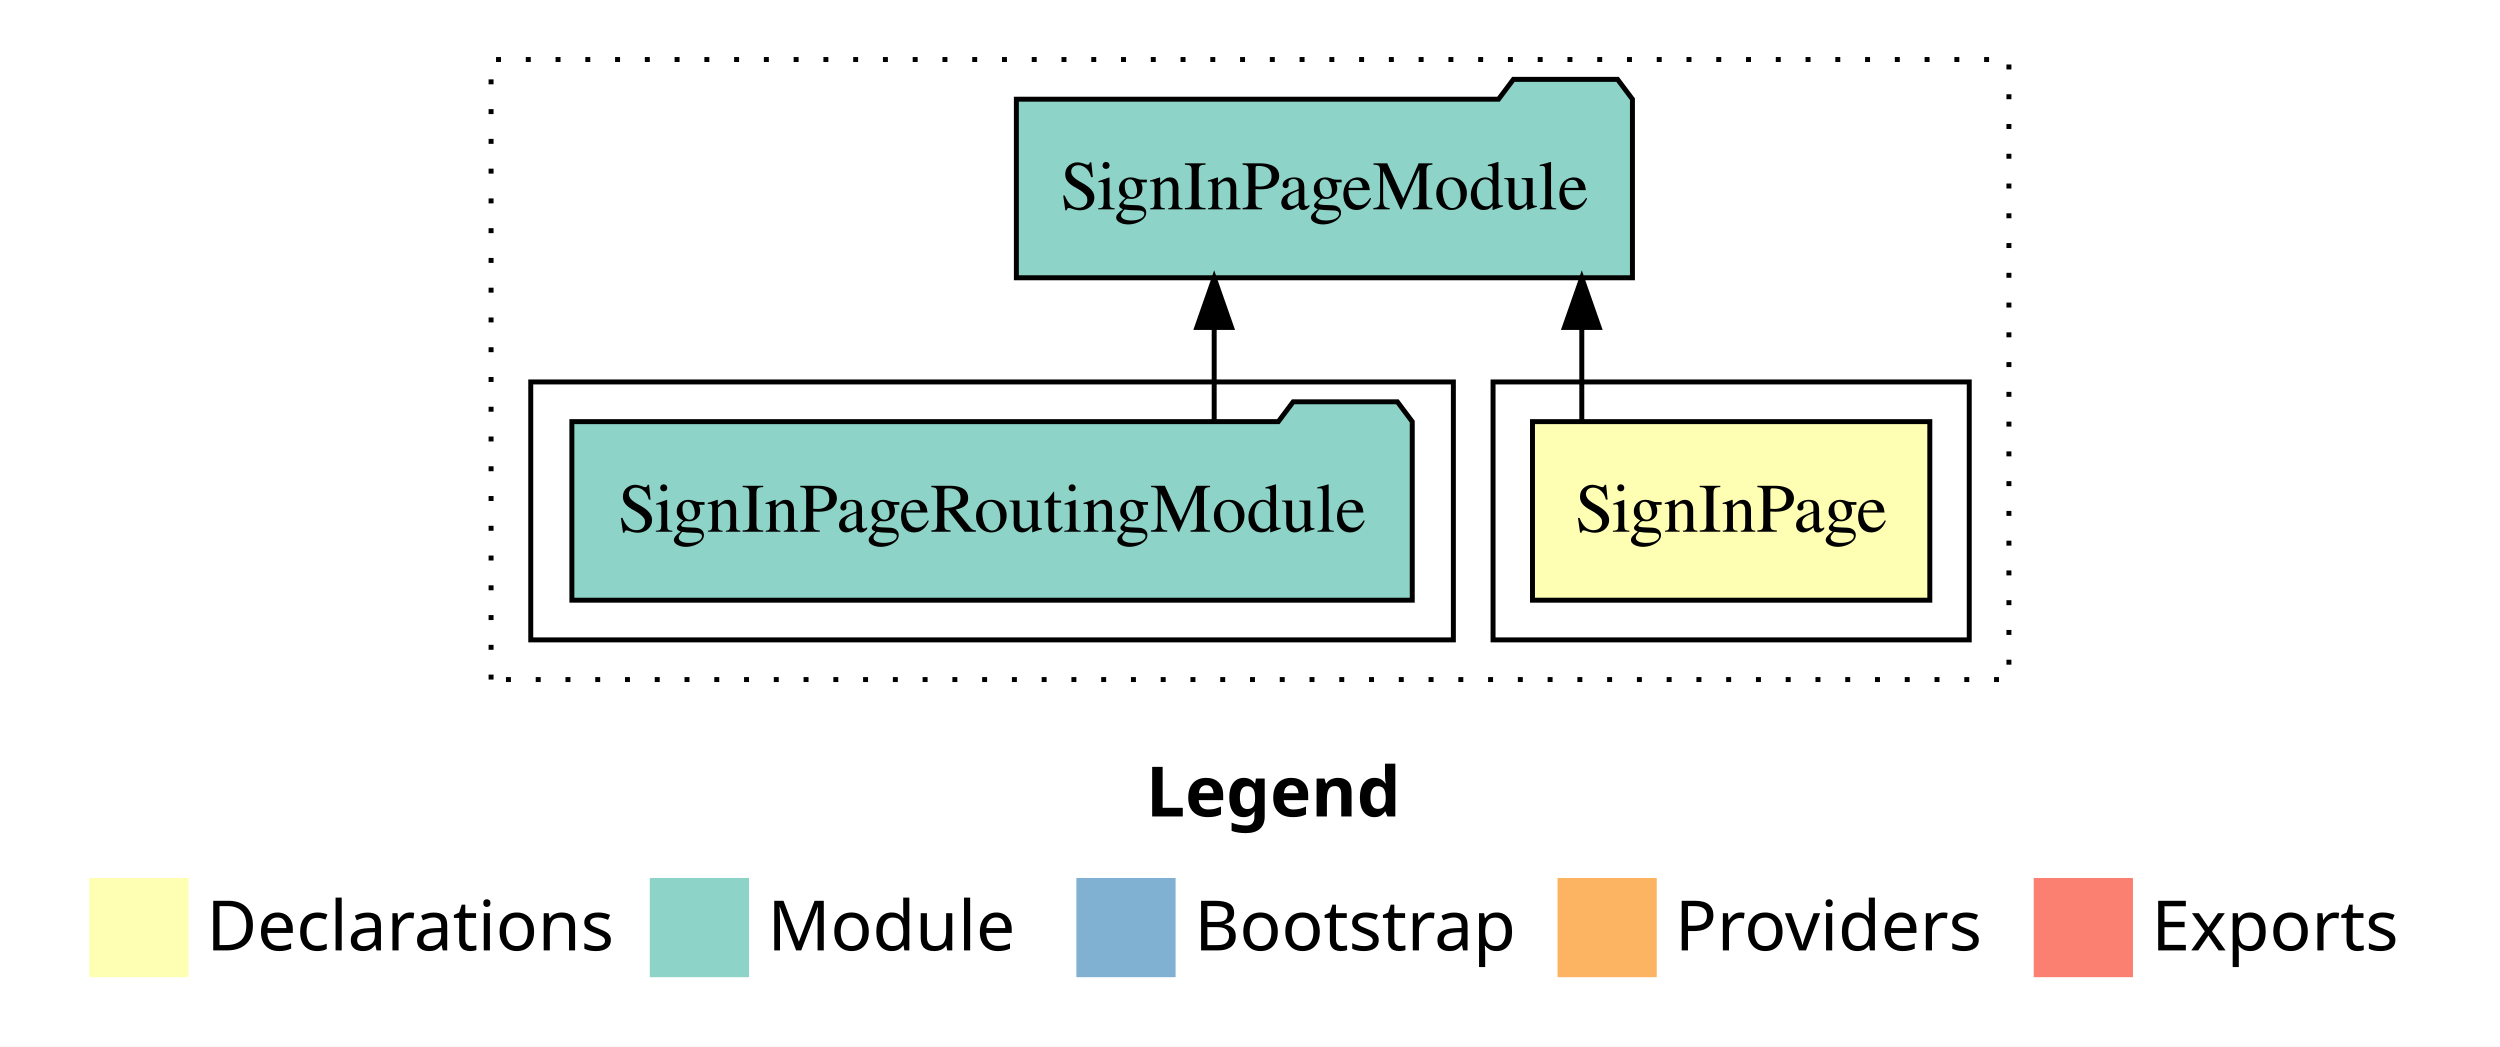
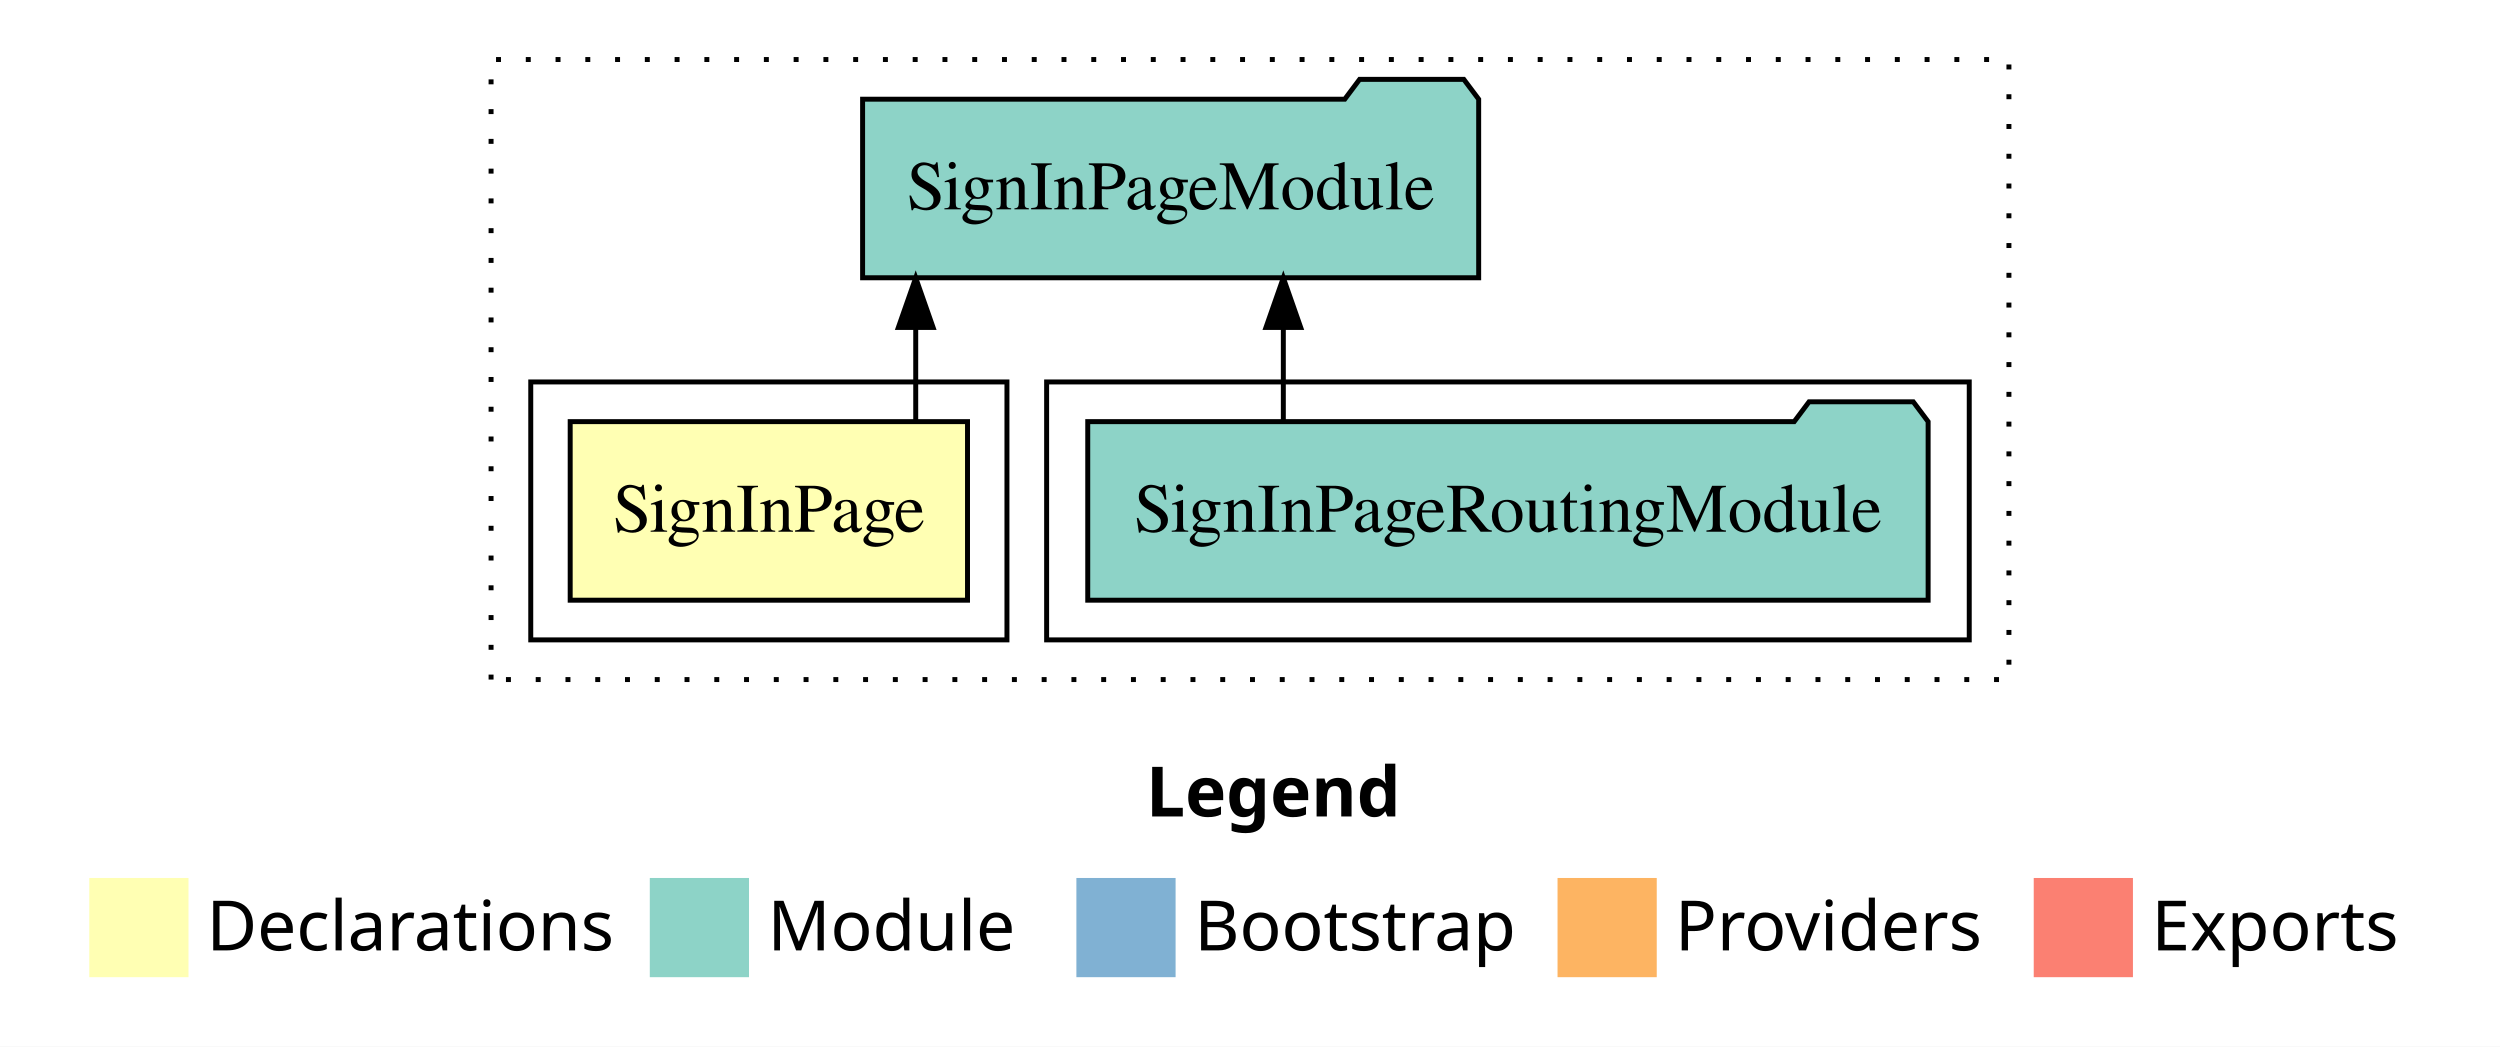
<svg xmlns="http://www.w3.org/2000/svg" width="504pt" height="211pt" viewBox="0.00 0.00 504.00 211.00">
  <g id="graph0" class="graph" transform="scale(1 1) rotate(0) translate(4 207)">
    <polygon fill="white" stroke="transparent" points="-4,4 -4,-207 500,-207 500,4 -4,4" />
    <text text-anchor="start" x="227.01" y="-42.4" font-family="sans-serif" font-weight="bold" font-size="14.00">Legend</text>
    <polygon fill="#ffffb3" stroke="transparent" points="14,-10 14,-30 34,-30 34,-10 14,-10" />
    <text text-anchor="start" x="37.63" y="-15.4" font-family="sans-serif" font-size="14.00">  Declarations</text>
    <polygon fill="#8dd3c7" stroke="transparent" points="127,-10 127,-30 147,-30 147,-10 127,-10" />
    <text text-anchor="start" x="150.73" y="-15.4" font-family="sans-serif" font-size="14.00">  Module</text>
    <polygon fill="#80b1d3" stroke="transparent" points="213,-10 213,-30 233,-30 233,-10 213,-10" />
    <text text-anchor="start" x="236.78" y="-15.4" font-family="sans-serif" font-size="14.00">  Bootstrap</text>
    <polygon fill="#fdb462" stroke="transparent" points="310,-10 310,-30 330,-30 330,-10 310,-10" />
    <text text-anchor="start" x="333.67" y="-15.4" font-family="sans-serif" font-size="14.00">  Providers</text>
    <polygon fill="#fb8072" stroke="transparent" points="406,-10 406,-30 426,-30 426,-10 406,-10" />
    <text text-anchor="start" x="429.73" y="-15.4" font-family="sans-serif" font-size="14.00">  Exports</text>
    <g id="clust1" class="cluster">
      <polygon fill="none" stroke="black" stroke-dasharray="1,5" points="95,-70 95,-195 401,-195 401,-70 95,-70" />
    </g>
+     <g id="clust4" class="cluster">
+       <polygon fill="none" stroke="black" points="207,-78 207,-130 393,-130 393,-78 207,-78" />
+     </g>
    <g id="clust2" class="cluster">
-       <polygon fill="none" stroke="black" points="297,-78 297,-130 393,-130 393,-78 297,-78" />
-     </g>
-     <g id="clust4" class="cluster">
-       <polygon fill="none" stroke="black" points="103,-78 103,-130 289,-130 289,-78 103,-78" />
+       <polygon fill="none" stroke="black" points="103,-78 103,-130 199,-130 199,-78 103,-78" />
    </g>
    <g id="node1" class="node">
-       <polygon fill="#ffffb3" stroke="black" points="385.05,-122 304.95,-122 304.95,-86 385.05,-86 385.05,-122" />
-       <text text-anchor="middle" x="345" y="-99.8" font-family="Times,serif" font-size="14.00">SignInPage</text>
+       <polygon fill="#ffffb3" stroke="black" points="191.05,-122 110.95,-122 110.95,-86 191.05,-86 191.05,-122" />
+       <text text-anchor="middle" x="151" y="-99.8" font-family="Times,serif" font-size="14.00">SignInPage</text>
    </g>
    <g id="node2" class="node">
-       <polygon fill="#8dd3c7" stroke="black" points="325.1,-187 322.1,-191 301.1,-191 298.1,-187 200.9,-187 200.9,-151 325.1,-151 325.1,-187" />
-       <text text-anchor="middle" x="263" y="-164.8" font-family="Times,serif" font-size="14.00">SignInPageModule</text>
+       <polygon fill="#8dd3c7" stroke="black" points="294.1,-187 291.1,-191 270.1,-191 267.1,-187 169.9,-187 169.9,-151 294.1,-151 294.1,-187" />
+       <text text-anchor="middle" x="232" y="-164.8" font-family="Times,serif" font-size="14.00">SignInPageModule</text>
    </g>
    <g id="edge1" class="edge">
-       <path fill="none" stroke="black" d="M314.89,-122.11C314.89,-122.11 314.89,-140.99 314.89,-140.99" />
-       <polygon fill="black" stroke="black" points="311.39,-140.99 314.89,-150.99 318.39,-140.99 311.39,-140.99" />
+       <path fill="none" stroke="black" d="M180.61,-122.11C180.61,-122.11 180.61,-140.99 180.61,-140.99" />
+       <polygon fill="black" stroke="black" points="177.11,-140.99 180.61,-150.99 184.11,-140.99 177.11,-140.99" />
    </g>
    <g id="node3" class="node">
-       <polygon fill="#8dd3c7" stroke="black" points="280.71,-122 277.71,-126 256.71,-126 253.71,-122 111.29,-122 111.29,-86 280.71,-86 280.71,-122" />
-       <text text-anchor="middle" x="196" y="-99.8" font-family="Times,serif" font-size="14.00">SignInPageRoutingModule</text>
+       <polygon fill="#8dd3c7" stroke="black" points="384.71,-122 381.71,-126 360.71,-126 357.71,-122 215.29,-122 215.29,-86 384.71,-86 384.71,-122" />
+       <text text-anchor="middle" x="300" y="-99.8" font-family="Times,serif" font-size="14.00">SignInPageRoutingModule</text>
    </g>
    <g id="edge2" class="edge">
-       <path fill="none" stroke="black" d="M240.78,-122.11C240.78,-122.11 240.78,-140.99 240.78,-140.99" />
-       <polygon fill="black" stroke="black" points="237.28,-140.99 240.78,-150.99 244.28,-140.99 237.28,-140.99" />
+       <path fill="none" stroke="black" d="M254.72,-122.11C254.72,-122.11 254.72,-140.99 254.72,-140.99" />
+       <polygon fill="black" stroke="black" points="251.22,-140.99 254.72,-150.99 258.22,-140.99 251.22,-140.99" />
    </g>
  </g>
</svg>
